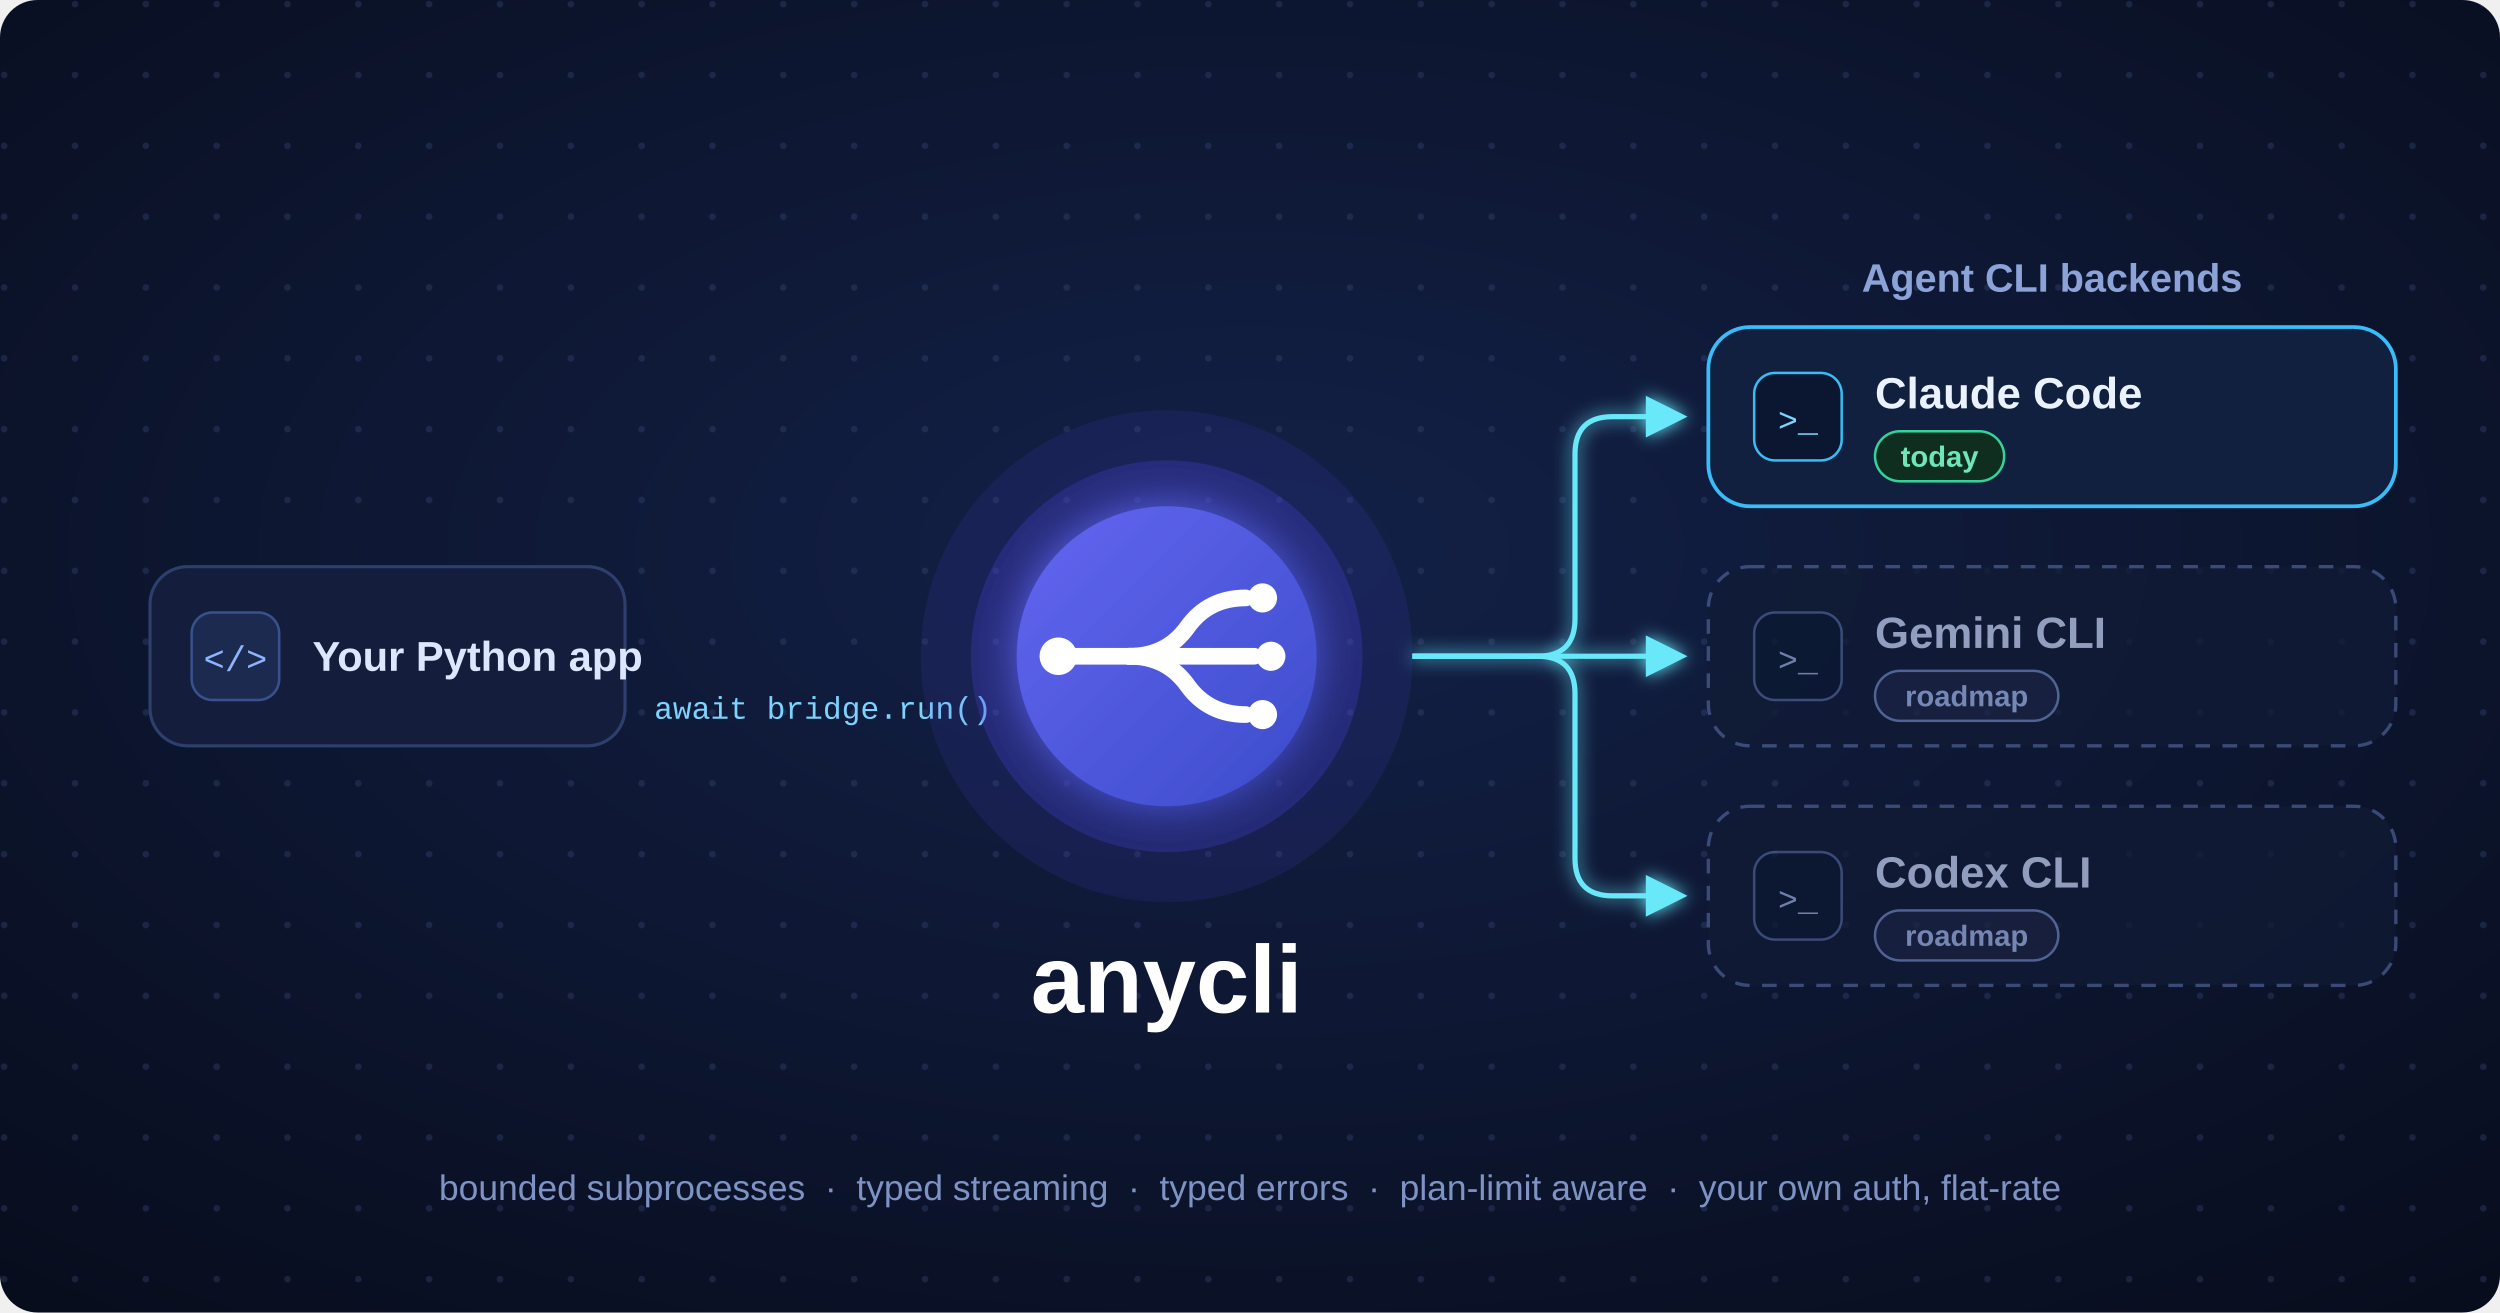
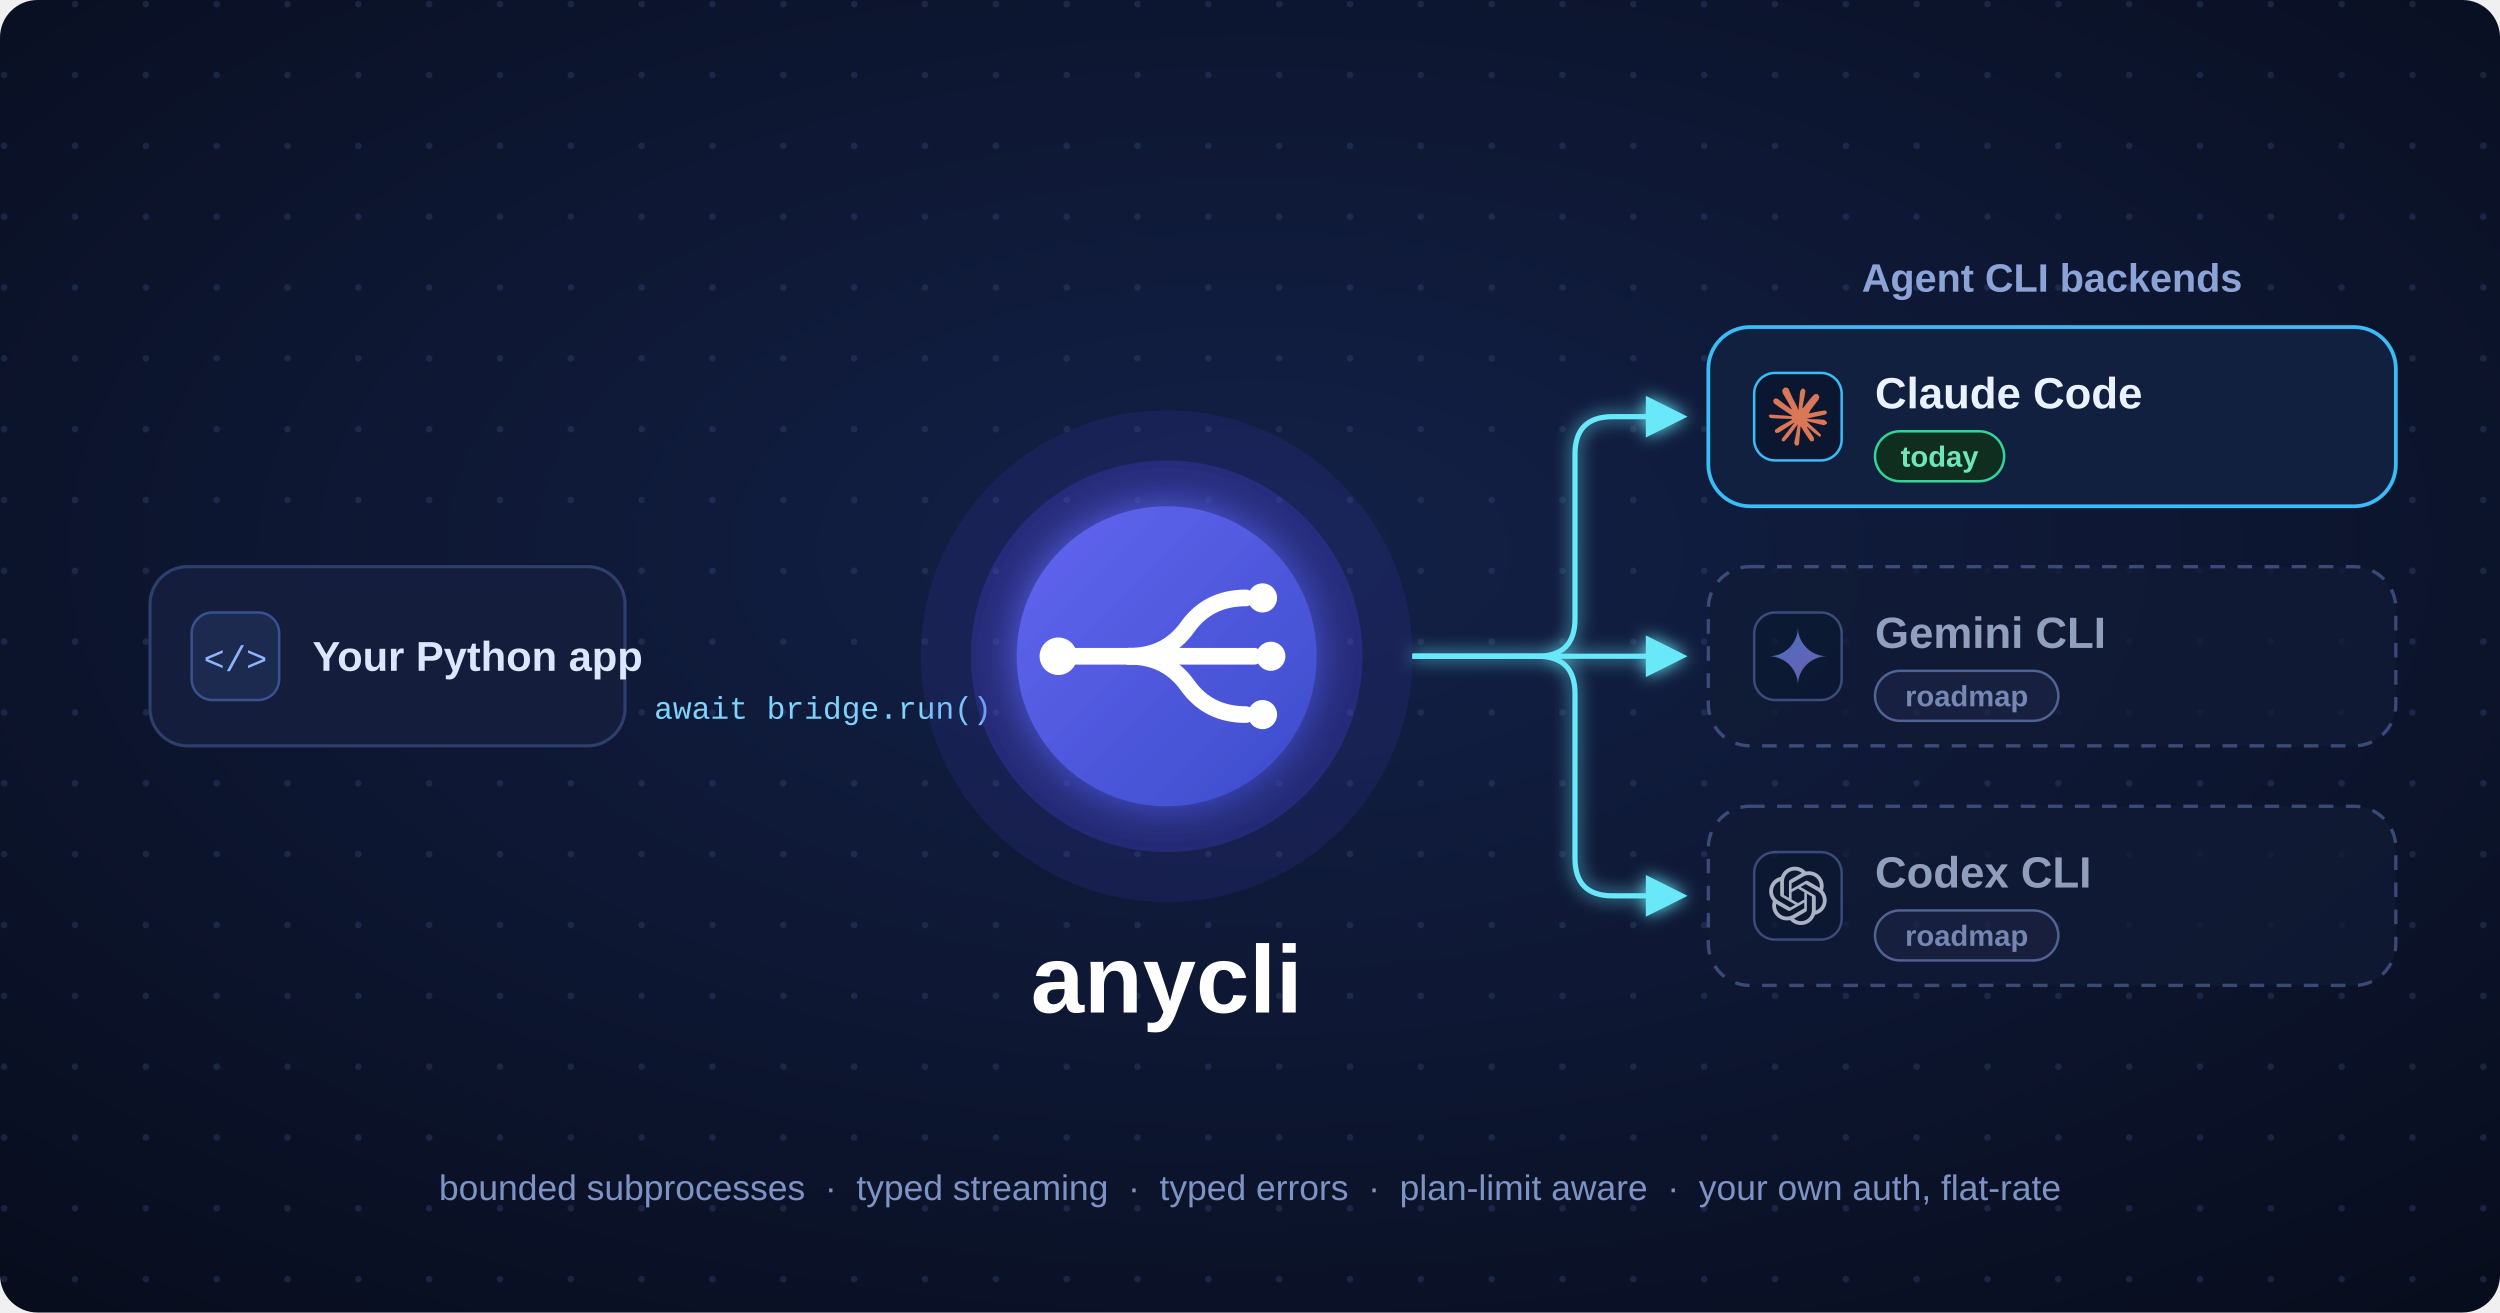
<svg xmlns="http://www.w3.org/2000/svg" width="1200" height="630" viewBox="0 0 1200 630" role="img" aria-label="Diagram: your Python app calls anycli's async run() once; anycli drives local agent CLI backends. Claude Code is supported today; Gemini CLI and Codex CLI adapters are on the roadmap.">
  <defs>
    <radialGradient id="bg" cx="50%" cy="42%" r="75%">
      <stop offset="0%" stop-color="#132148" />
      <stop offset="55%" stop-color="#0D1630" />
      <stop offset="100%" stop-color="#080D1D" />
    </radialGradient>
    <linearGradient id="core" x1="0" y1="0" x2="1" y2="1">
      <stop offset="0%" stop-color="#6366F1" />
      <stop offset="100%" stop-color="#3B4CCA" />
+     </linearGradient>
+     <linearGradient id="gemgrad" x1="0" y1="0" x2="1" y2="1">
+       <stop offset="0%" stop-color="#4796E3" />
+       <stop offset="50%" stop-color="#7A83EE" />
+       <stop offset="100%" stop-color="#9177C7" />
    </linearGradient>
    <pattern id="dots" width="34" height="34" patternUnits="userSpaceOnUse">
      <circle cx="2" cy="2" r="1.6" fill="#3A4A78" opacity="0.35" />
    </pattern>
    <filter id="glow" x="-60%" y="-60%" width="220%" height="220%">
      <feGaussianBlur stdDeviation="10" result="b" />
      <feMerge>
        <feMergeNode in="b" />
        <feMergeNode in="SourceGraphic" />
      </feMerge>
    </filter>
    <filter id="softglow" x="-40%" y="-40%" width="180%" height="180%">
      <feGaussianBlur stdDeviation="4" result="b" />
      <feMerge>
        <feMergeNode in="b" />
        <feMergeNode in="SourceGraphic" />
      </feMerge>
    </filter>
    <marker id="arrow" viewBox="0 0 10 10" refX="8" refY="5" markerWidth="8" markerHeight="8" orient="auto-start-reverse">
      <path d="M0,0 L10,5 L0,10 z" fill="#67E8F9" />
    </marker>
  </defs>
  <rect width="1200" height="630" rx="18" fill="url(#bg)" />
  <rect width="1200" height="630" rx="18" fill="url(#dots)" />
  <g>
    <rect x="72" y="272" width="228" height="86" rx="18" fill="#141E3C" stroke="#2E3F6E" stroke-width="1.5" />
    <rect x="92" y="294" width="42" height="42" rx="10" fill="#1D2A50" stroke="#39518F" stroke-width="1.2" />
    <text x="113" y="322" font-family="Consolas, 'Courier New', monospace" font-size="17" fill="#8FB4FF" text-anchor="middle">&lt;/&gt;</text>
    <text x="150" y="322" font-family="'Segoe UI', Arial, sans-serif" font-size="20" font-weight="600" fill="#DCE6FF">Your Python app</text>
  </g>
  <line x1="302" y1="315" x2="436" y2="315" stroke="#67E8F9" stroke-width="3" marker-end="url(#arrow)" filter="url(#softglow)" />
  <text x="395" y="345" font-family="Consolas, 'Courier New', monospace" font-size="15" fill="#7DD3FC" text-anchor="middle">await bridge.run()</text>
  <g>
    <circle cx="560" cy="315" r="118" fill="#4F46E5" opacity="0.12" />
    <circle cx="560" cy="315" r="94" fill="#4F46E5" opacity="0.25" />
    <circle cx="560" cy="315" r="72" fill="url(#core)" filter="url(#glow)" />
    <g fill="none" stroke="#FFFFFF" stroke-width="8" stroke-linecap="round">
      <path d="M508,315 H542" />
      <path d="M542,315 Q560,315 570,301 T598,287" />
      <path d="M542,315 H602" />
      <path d="M542,315 Q560,315 570,329 T598,343" />
    </g>
    <circle cx="508" cy="315" r="9" fill="#FFFFFF" />
    <circle cx="606" cy="287" r="7" fill="#FFFFFF" />
    <circle cx="610" cy="315" r="7" fill="#FFFFFF" />
    <circle cx="606" cy="343" r="7" fill="#FFFFFF" />
    <text x="560" y="486" font-family="'Segoe UI', Arial, sans-serif" font-size="46" font-weight="700" fill="#FFFFFF" text-anchor="middle">anycli</text>
  </g>
  <g stroke="#67E8F9" stroke-width="2.5" fill="none" filter="url(#softglow)">
    <path d="M678,315 H738 Q756,315 756,297 V218 Q756,200 774,200 H806" marker-end="url(#arrow)" />
    <path d="M678,315 H806" marker-end="url(#arrow)" />
    <path d="M678,315 H738 Q756,315 756,333 V412 Q756,430 774,430 H806" marker-end="url(#arrow)" />
  </g>
  <text x="985" y="140" font-family="'Segoe UI', Arial, sans-serif" font-size="19" font-weight="600" fill="#8CA3D8" text-anchor="middle">Agent CLI backends</text>
  <g>
    <rect x="820" y="157" width="330" height="86" rx="20" fill="#12203F" stroke="#38BDF8" stroke-width="1.8" />
    <rect x="842" y="179" width="42" height="42" rx="10" fill="#0B1730" stroke="#38BDF8" stroke-width="1.2" />
-     <text x="863" y="207" font-family="Consolas, 'Courier New', monospace" font-size="16" fill="#7DD3FC" text-anchor="middle">&gt;_</text>
+     <g transform="translate(849,186) scale(1.1667)">
+       <path fill="#D97757" d="m4.714 15.956 4.717-2.647.079-.231-.079-.128h-.231l-.789-.049-2.696-.073-2.337-.097-2.265-.121-.571-.121-.534-.704.055-.352.48-.322.686.061 1.518.103 2.277.158 1.651.097 2.447.255h.389l.055-.158-.134-.097-.103-.097L6.973 9.836l-2.55-1.688-1.336-.971-.723-.492-.364-.461-.158-1.008.656-.723.88.061.225.061.892.686 1.906 1.475 2.489 1.834.364.303.146-.103.018-.073-.164-.273-1.354-2.447-1.445-2.489-.643-1.032-.17-.619c-.061-.255-.103-.467-.103-.729L6.287.134 6.7 0l.996.134.419.364.619 1.415 1.002 2.228 1.554 3.03.455.898.243.832.091.255h.158v-.146l.128-1.706.237-2.095.231-2.696.079-.759.376-.911.747-.492.583.279.48.686-.067.443-.285 1.852-.559 2.902-.364 1.943h.212l.243-.243.984-1.305 1.651-2.064.729-.82.85-.905.546-.431h1.032l.759 1.129-.34 1.166-1.062 1.348-.88 1.141-1.263 1.7-.789 1.36.073.109.188-.018 2.853-.607 1.542-.279 1.84-.316.832.389.091.395-.328.807-1.967.486-2.307.461-3.436.814-.043.03.049.061 1.548.146.662.036h1.621l3.018.225.789.522.474.638-.079.486-1.214.619-1.639-.389-3.825-.911-1.311-.328h-.182v.109l1.093 1.069 2.003 1.809 2.507 2.331.128.577-.322.455-.34-.049-2.204-1.657-.85-.747-1.925-1.621h-.128v.17l.443.65 2.344 3.521.121 1.081-.17.352-.607.212-.668-.121-1.372-1.925L14.38 17.959l-1.141-1.943-.14.079-.674 7.255-.316.37-.729.279-.607-.461-.322-.747.322-1.475.389-1.925.316-1.53.285-1.9.17-.631-.012-.043-.14.018-1.433 1.967-2.18 2.945-1.724 1.846-.413.164-.716-.37.067-.662.401-.589 2.386-3.036 1.439-1.882.929-1.087-.006-.158h-.055l-6.338 4.116-1.129.146-.486-.455.061-.747.231-.243 1.906-1.311Z" />
+     </g>
    <text x="900" y="196" font-family="'Segoe UI', Arial, sans-serif" font-size="21" font-weight="700" fill="#EAF1FF">Claude Code</text>
    <rect x="900" y="207" width="62" height="24" rx="12" fill="#0F2E1F" stroke="#34D399" stroke-width="1.2" />
    <text x="931" y="224" font-family="'Segoe UI', Arial, sans-serif" font-size="14" font-weight="600" fill="#6EE7B7" text-anchor="middle">today</text>
  </g>
  <g opacity="0.72">
    <rect x="820" y="272" width="330" height="86" rx="20" fill="#101A34" stroke="#4C5E93" stroke-width="1.6" stroke-dasharray="7 6" />
    <rect x="842" y="294" width="42" height="42" rx="10" fill="#0B1730" stroke="#4C5E93" stroke-width="1.2" />
-     <text x="863" y="322" font-family="Consolas, 'Courier New', monospace" font-size="16" fill="#93A6D6" text-anchor="middle">&gt;_</text>
+     <g transform="translate(849,301) scale(1.1667)">
+       <path fill="url(#gemgrad)" d="M11.04 19.32Q12 21.51 12 24q0-2.49.93-4.68.96-2.19 2.58-3.81t3.81-2.55Q21.51 12 24 12q-2.49 0-4.68-.93a12.3 12.3 0 0 1-3.81-2.58 12.3 12.3 0 0 1-2.58-3.81Q12 2.49 12 0q0 2.49-.96 4.68-.93 2.19-2.55 3.81a12.3 12.3 0 0 1-3.81 2.58Q2.49 12 0 12q2.49 0 4.68.96 2.19.93 3.81 2.55t2.55 3.81" />
+     </g>
    <text x="900" y="311" font-family="'Segoe UI', Arial, sans-serif" font-size="21" font-weight="700" fill="#C4D1F2">Gemini CLI</text>
    <rect x="900" y="322" width="88" height="24" rx="12" fill="#1A2342" stroke="#6B7FB8" stroke-width="1.2" />
    <text x="944" y="339" font-family="'Segoe UI', Arial, sans-serif" font-size="14" font-weight="600" fill="#9DB1E4" text-anchor="middle">roadmap</text>
  </g>
  <g opacity="0.72">
    <rect x="820" y="387" width="330" height="86" rx="20" fill="#101A34" stroke="#4C5E93" stroke-width="1.6" stroke-dasharray="7 6" />
    <rect x="842" y="409" width="42" height="42" rx="10" fill="#0B1730" stroke="#4C5E93" stroke-width="1.2" />
-     <text x="863" y="437" font-family="Consolas, 'Courier New', monospace" font-size="16" fill="#93A6D6" text-anchor="middle">&gt;_</text>
+     <g transform="translate(849,416) scale(1.1667)">
+       <path fill="#E8EDF9" d="M22.282 9.821a5.985 5.985 0 0 0-.516-4.911 6.046 6.046 0 0 0-6.51-2.9A6.065 6.065 0 0 0 4.981 4.182a5.985 5.985 0 0 0-3.998 2.9 6.046 6.046 0 0 0 .743 7.097 5.98 5.98 0 0 0 .511 4.911 6.051 6.051 0 0 0 6.515 2.9A5.985 5.985 0 0 0 13.26 24a6.056 6.056 0 0 0 5.772-4.206 5.989 5.989 0 0 0 3.998-2.9 6.056 6.056 0 0 0-.748-7.073zm-9.022 12.608a4.476 4.476 0 0 1-2.876-1.041l.142-.08 4.778-2.758a.795.795 0 0 0 .393-.681v-6.737l2.02 1.169a.071.071 0 0 1 .038.052v5.583a4.504 4.504 0 0 1-4.495 4.494zm-9.661-4.125a4.471 4.471 0 0 1-.535-3.014l.142.085 4.783 2.758a.771.771 0 0 0 .781 0l5.843-3.369v2.332a.08.08 0 0 1-.033.061L9.74 19.95a4.499 4.499 0 0 1-6.141-1.646zM2.341 7.896a4.485 4.485 0 0 1 2.365-1.973V11.6a.766.766 0 0 0 .388.676l5.814 3.354-2.02 1.169a.076.076 0 0 1-.071 0l-4.83-2.787A4.504 4.504 0 0 1 2.341 7.872zm16.596 3.856L13.104 8.364 15.119 7.2a.076.076 0 0 1 .071 0l4.83 2.791a4.494 4.494 0 0 1-.676 8.104v-5.677a.79.79 0 0 0-.407-.667zm2.011-3.023l-.142-.085-4.774-2.782a.776.776 0 0 0-.785 0L9.409 9.23V6.897a.066.066 0 0 1 .028-.061l4.83-2.787a4.499 4.499 0 0 1 6.68 4.66zM8.306 12.863l-2.02-1.164a.08.08 0 0 1-.038-.057V6.074a4.499 4.499 0 0 1 7.376-3.454l-.142.081L8.704 5.459a.795.795 0 0 0-.393.681zm1.098-2.365l2.602-1.5 2.607 1.5v2.999l-2.597 1.5-2.607-1.5Z" />
+     </g>
    <text x="900" y="426" font-family="'Segoe UI', Arial, sans-serif" font-size="21" font-weight="700" fill="#C4D1F2">Codex CLI</text>
    <rect x="900" y="437" width="88" height="24" rx="12" fill="#1A2342" stroke="#6B7FB8" stroke-width="1.2" />
    <text x="944" y="454" font-family="'Segoe UI', Arial, sans-serif" font-size="14" font-weight="600" fill="#9DB1E4" text-anchor="middle">roadmap</text>
  </g>
  <text x="600" y="576" font-family="'Segoe UI', Arial, sans-serif" font-size="17" fill="#7E93C4" text-anchor="middle">bounded subprocesses  ·  typed streaming  ·  typed errors  ·  plan-limit aware  ·  your own auth, flat-rate</text>
</svg>
